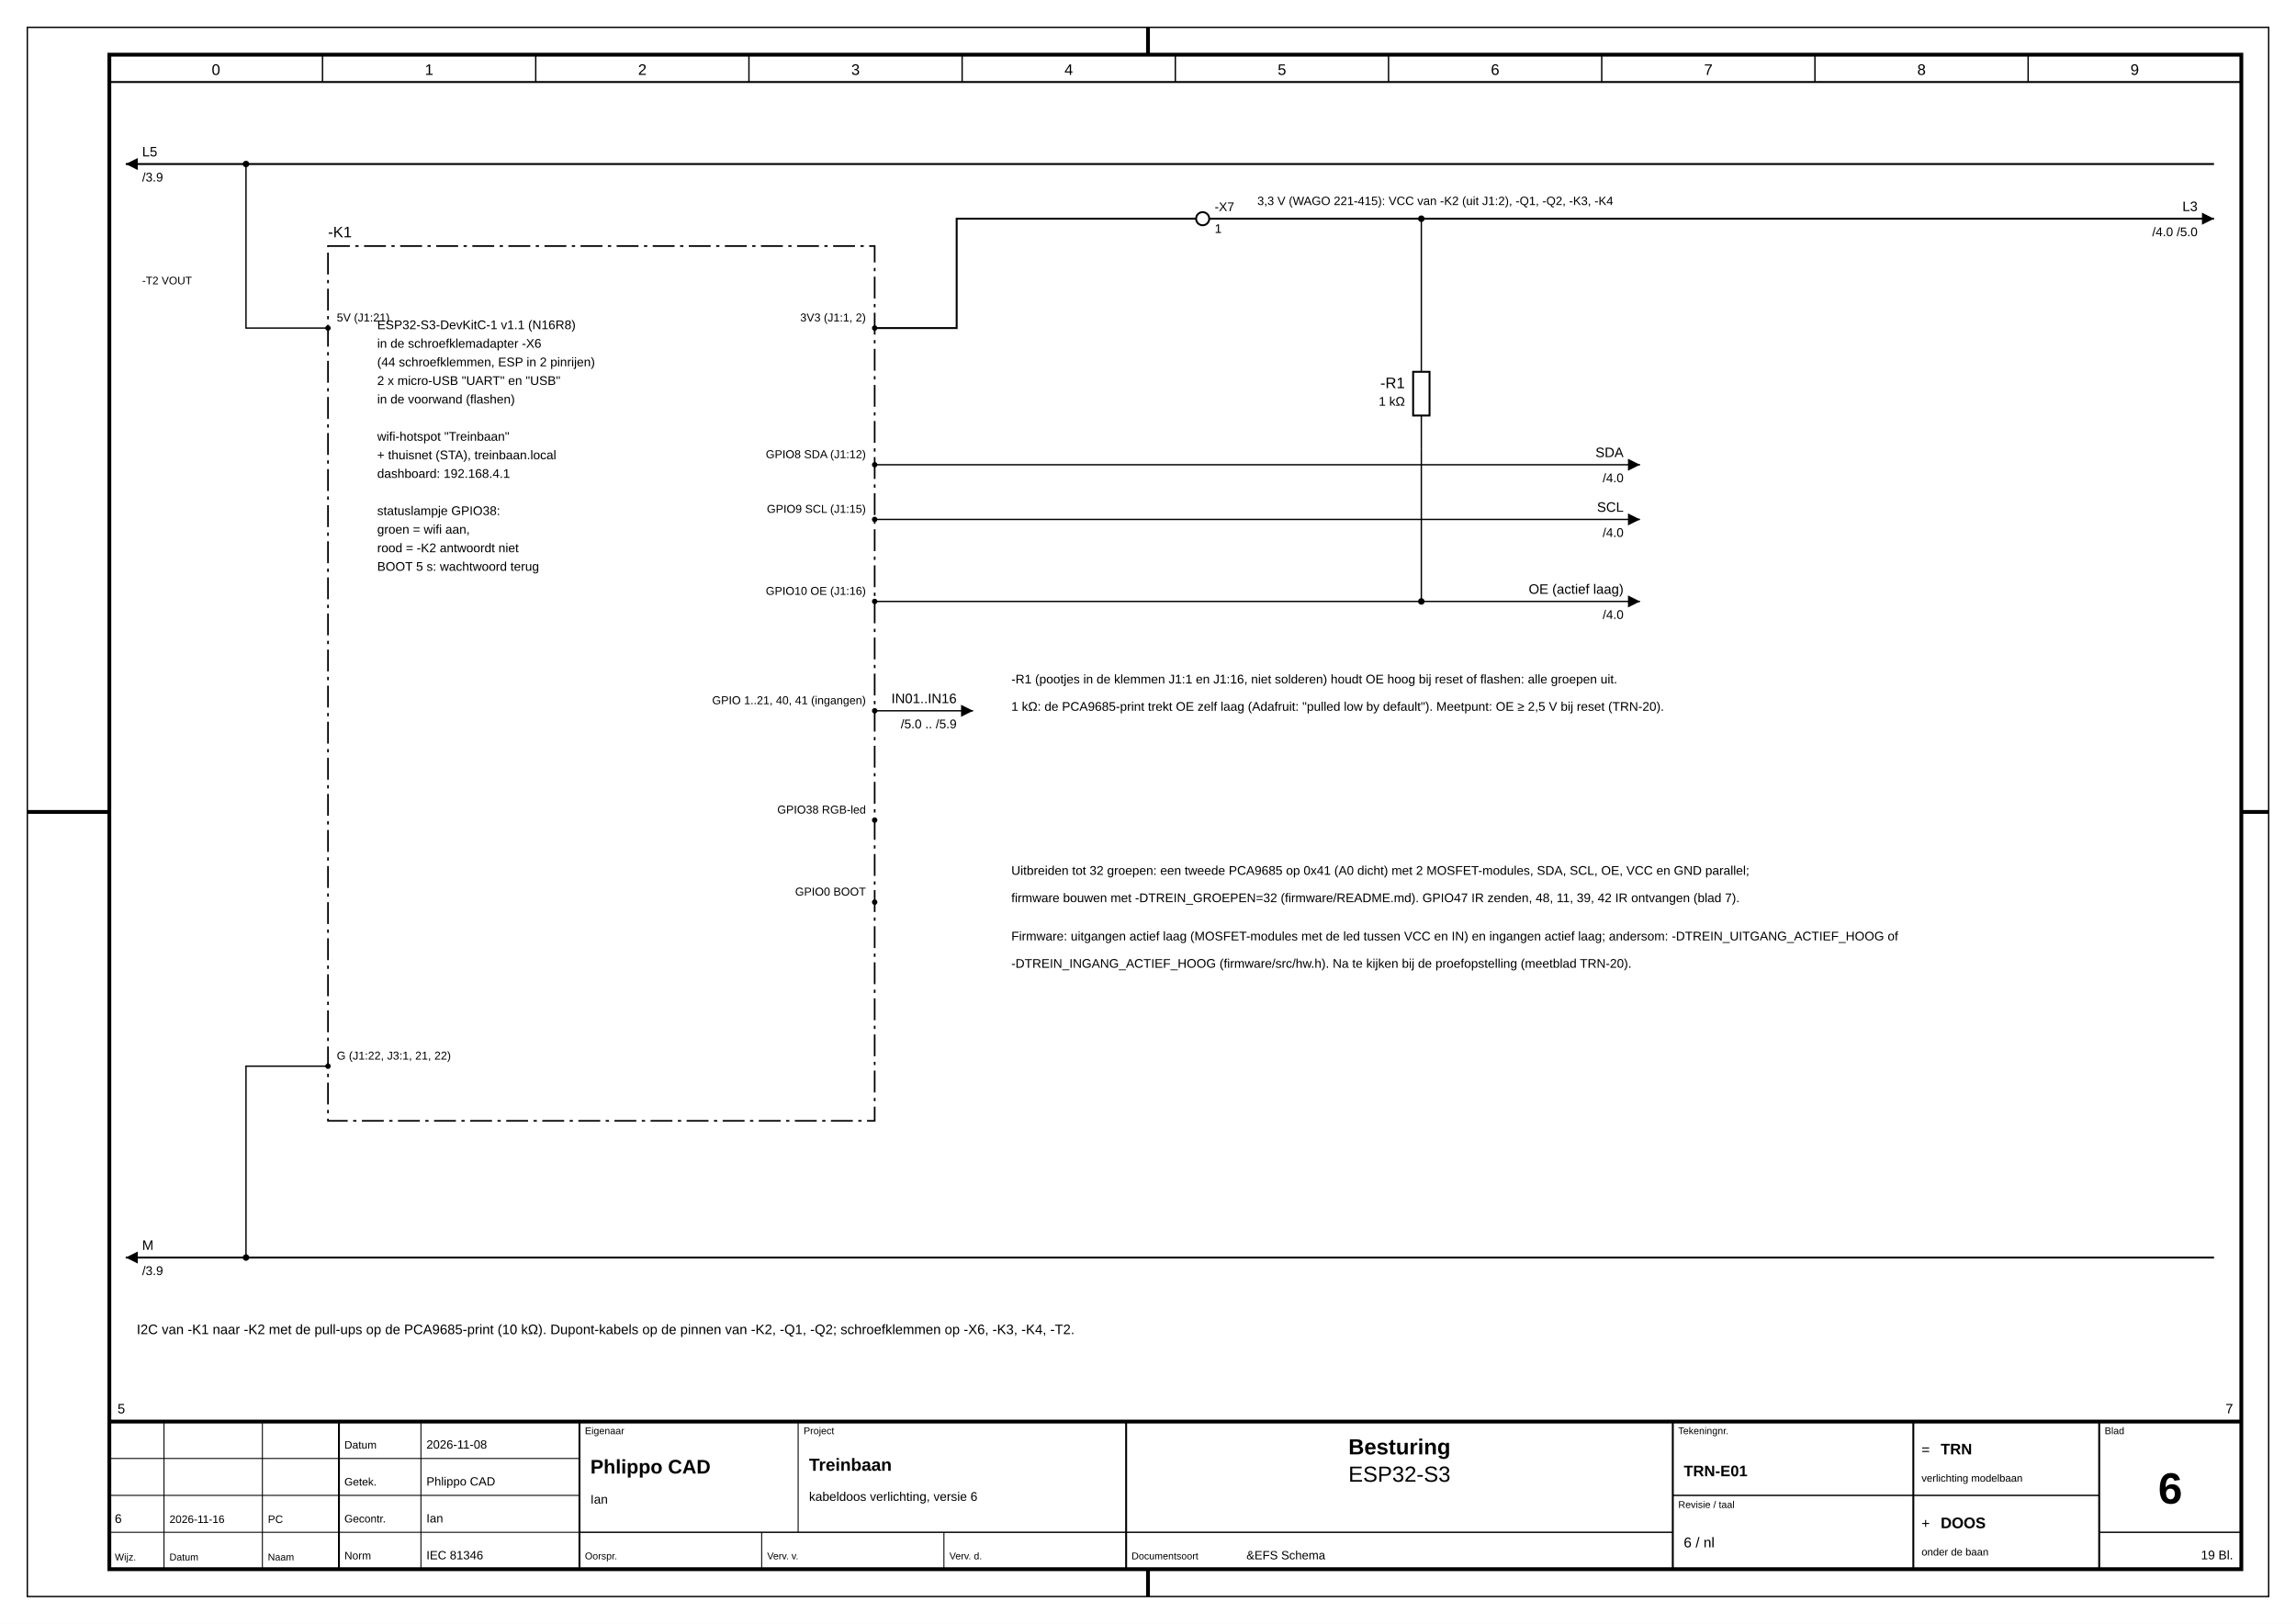
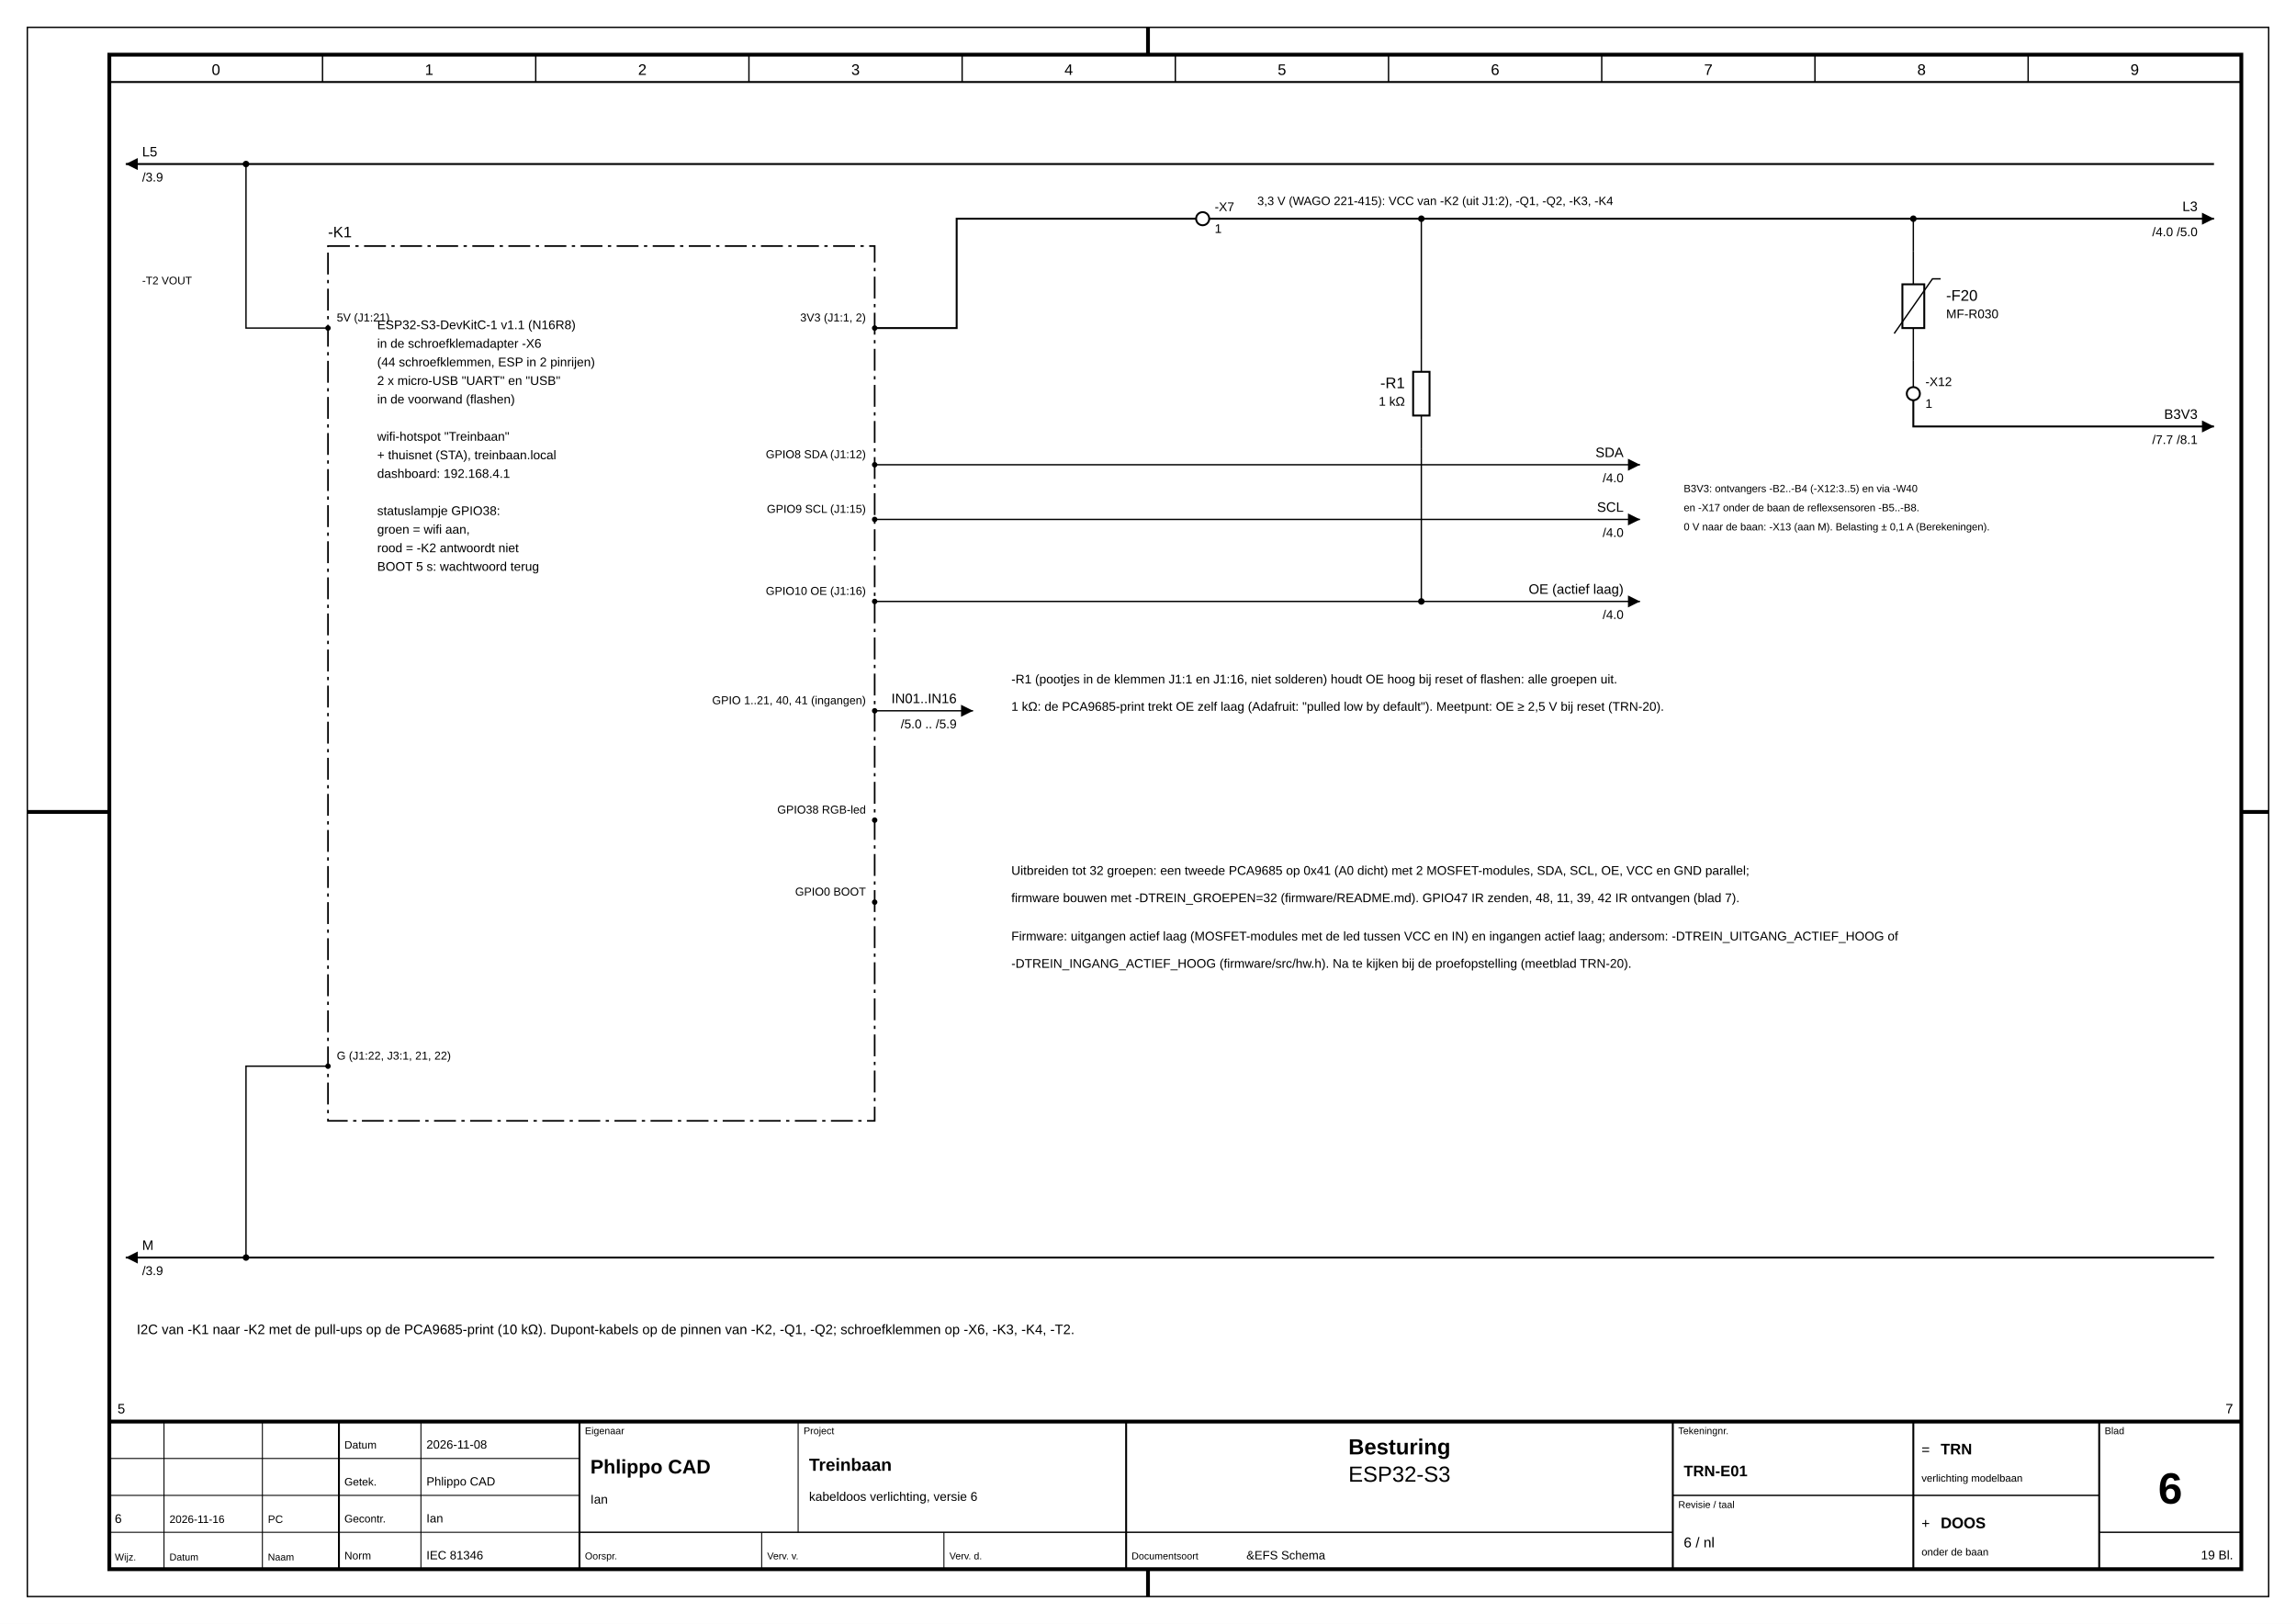
<svg xmlns="http://www.w3.org/2000/svg" viewBox="0 0 420 297" width="420mm" height="297mm" font-family="Arial, Helvetica, sans-serif">
  <rect width="420" height="297" fill="#fff" />
  <rect x="5" y="5" width="410" height="287" fill="none" stroke="#000" stroke-width="0.25" />
  <rect x="20" y="10" width="390" height="277" fill="none" stroke="#000" stroke-width="0.7" />
  <polyline points="210,5 210,10" fill="none" stroke="#000" stroke-width="0.7" />
  <polyline points="210,287 210,292" fill="none" stroke="#000" stroke-width="0.7" />
  <polyline points="5,148.5 20,148.5" fill="none" stroke="#000" stroke-width="0.7" />
  <polyline points="410,148.5 415,148.5" fill="none" stroke="#000" stroke-width="0.7" />
  <polyline points="20,15 410,15" fill="none" stroke="#000" stroke-width="0.35" />
  <text x="39.5" y="13.7" font-size="2.8" text-anchor="middle" fill="#000">0</text>
  <polyline points="59,10 59,15" fill="none" stroke="#000" stroke-width="0.25" />
  <text x="78.5" y="13.7" font-size="2.8" text-anchor="middle" fill="#000">1</text>
  <polyline points="98,10 98,15" fill="none" stroke="#000" stroke-width="0.25" />
  <text x="117.5" y="13.7" font-size="2.8" text-anchor="middle" fill="#000">2</text>
  <polyline points="137,10 137,15" fill="none" stroke="#000" stroke-width="0.25" />
  <text x="156.5" y="13.7" font-size="2.8" text-anchor="middle" fill="#000">3</text>
  <polyline points="176,10 176,15" fill="none" stroke="#000" stroke-width="0.25" />
  <text x="195.5" y="13.7" font-size="2.8" text-anchor="middle" fill="#000">4</text>
  <polyline points="215,10 215,15" fill="none" stroke="#000" stroke-width="0.25" />
  <text x="234.5" y="13.7" font-size="2.8" text-anchor="middle" fill="#000">5</text>
  <polyline points="254,10 254,15" fill="none" stroke="#000" stroke-width="0.25" />
  <text x="273.5" y="13.7" font-size="2.8" text-anchor="middle" fill="#000">6</text>
  <polyline points="293,10 293,15" fill="none" stroke="#000" stroke-width="0.25" />
  <text x="312.5" y="13.7" font-size="2.8" text-anchor="middle" fill="#000">7</text>
  <polyline points="332,10 332,15" fill="none" stroke="#000" stroke-width="0.25" />
  <text x="351.5" y="13.7" font-size="2.8" text-anchor="middle" fill="#000">8</text>
  <polyline points="371,10 371,15" fill="none" stroke="#000" stroke-width="0.25" />
  <text x="390.5" y="13.7" font-size="2.8" text-anchor="middle" fill="#000">9</text>
  <text x="21.5" y="258.5" font-size="2.5" text-anchor="start" fill="#000">5</text>
  <text x="408.5" y="258.5" font-size="2.5" text-anchor="end" fill="#000">7</text>
  <polyline points="20,260 410,260" fill="none" stroke="#000" stroke-width="0.7" />
  <polyline points="20,266.75 62,266.75" fill="none" stroke="#000" stroke-width="0.18" />
  <polyline points="20,273.5 62,273.5" fill="none" stroke="#000" stroke-width="0.18" />
  <polyline points="20,280.25 62,280.25" fill="none" stroke="#000" stroke-width="0.18" />
  <polyline points="30,260 30,287" fill="none" stroke="#000" stroke-width="0.18" />
  <polyline points="48,260 48,287" fill="none" stroke="#000" stroke-width="0.18" />
  <text x="21" y="285.4" font-size="1.8" text-anchor="start" fill="#000">Wijz.</text>
  <text x="31" y="285.4" font-size="1.8" text-anchor="start" fill="#000">Datum</text>
  <text x="49" y="285.4" font-size="1.8" text-anchor="start" fill="#000">Naam</text>
  <text x="21" y="278.55" font-size="2.3" text-anchor="start" fill="#000">6</text>
  <text x="31" y="278.55" font-size="2" text-anchor="start" fill="#000">2026-11-16</text>
  <text x="49" y="278.55" font-size="2" text-anchor="start" fill="#000">PC</text>
  <polyline points="62,260 62,287" fill="none" stroke="#000" stroke-width="0.35" />
  <polyline points="62,266.75 106,266.75" fill="none" stroke="#000" stroke-width="0.18" />
  <polyline points="62,273.5 106,273.5" fill="none" stroke="#000" stroke-width="0.18" />
  <polyline points="62,280.25 106,280.25" fill="none" stroke="#000" stroke-width="0.18" />
  <polyline points="77,260 77,287" fill="none" stroke="#000" stroke-width="0.18" />
  <text x="63" y="264.95" font-size="2" text-anchor="start" fill="#000">Datum</text>
  <text x="78" y="264.95" font-size="2.2" text-anchor="start" fill="#000">2026-11-08</text>
  <text x="63" y="271.7" font-size="2" text-anchor="start" fill="#000">Getek.</text>
  <text x="78" y="271.7" font-size="2.2" text-anchor="start" fill="#000">Phlippo CAD</text>
  <text x="63" y="278.45" font-size="2" text-anchor="start" fill="#000">Gecontr.</text>
  <text x="78" y="278.45" font-size="2.2" text-anchor="start" fill="#000">Ian</text>
  <text x="63" y="285.2" font-size="2" text-anchor="start" fill="#000">Norm</text>
  <text x="78" y="285.2" font-size="2.2" text-anchor="start" fill="#000">IEC 81346</text>
  <polyline points="106,260 106,287" fill="none" stroke="#000" stroke-width="0.35" />
  <polyline points="106,280.25 206,280.25" fill="none" stroke="#000" stroke-width="0.25" />
  <polyline points="146,260 146,280.25" fill="none" stroke="#000" stroke-width="0.18" />
  <text x="107" y="262.3" font-size="1.8" text-anchor="start" fill="#000">Eigenaar</text>
  <text x="108" y="269.5" font-size="3.6" text-anchor="start" fill="#000" font-weight="700">Phlippo CAD</text>
  <text x="108" y="275" font-size="2.3" text-anchor="start" fill="#000">Ian</text>
  <text x="147" y="262.3" font-size="1.8" text-anchor="start" fill="#000">Project</text>
  <text x="148" y="269" font-size="3.2" text-anchor="start" fill="#000" font-weight="700">Treinbaan</text>
  <text x="148" y="274.5" font-size="2.3" text-anchor="start" fill="#000">kabeldoos verlichting, versie 6</text>
  <text x="107" y="285.2" font-size="1.8" text-anchor="start" fill="#000">Oorspr.</text>
  <text x="118" y="285.2" font-size="2" text-anchor="start" fill="#000" />
  <polyline points="139.33,280.25 139.33,287" fill="none" stroke="#000" stroke-width="0.18" />
  <text x="140.33" y="285.2" font-size="1.8" text-anchor="start" fill="#000">Verv. v.</text>
  <text x="151.33" y="285.2" font-size="2" text-anchor="start" fill="#000" />
  <polyline points="172.67,280.25 172.67,287" fill="none" stroke="#000" stroke-width="0.18" />
  <text x="173.67" y="285.2" font-size="1.8" text-anchor="start" fill="#000">Verv. d.</text>
  <text x="184.67" y="285.2" font-size="2" text-anchor="start" fill="#000" />
  <polyline points="206,260 206,287" fill="none" stroke="#000" stroke-width="0.35" />
  <polyline points="206,280.25 306,280.25" fill="none" stroke="#000" stroke-width="0.25" />
  <text x="256" y="266" font-size="4" text-anchor="middle" fill="#000" font-weight="700">Besturing</text>
  <text x="256" y="271" font-size="4" text-anchor="middle" fill="#000">ESP32-S3</text>
  <text x="207" y="285.2" font-size="1.8" text-anchor="start" fill="#000">Documentsoort</text>
  <text x="228" y="285.2" font-size="2.2" text-anchor="start" fill="#000">&amp;EFS  Schema</text>
  <polyline points="306,260 306,287" fill="none" stroke="#000" stroke-width="0.35" />
  <polyline points="306,273.5 350,273.5" fill="none" stroke="#000" stroke-width="0.25" />
  <text x="307" y="262.3" font-size="1.8" text-anchor="start" fill="#000">Tekeningnr.</text>
  <text x="308" y="270" font-size="2.8" text-anchor="start" fill="#000" font-weight="700">TRN-E01</text>
  <text x="307" y="275.8" font-size="1.8" text-anchor="start" fill="#000">Revisie / taal</text>
  <text x="308" y="283" font-size="2.6" text-anchor="start" fill="#000">6 / nl</text>
  <polyline points="350,260 350,287" fill="none" stroke="#000" stroke-width="0.35" />
  <polyline points="350,273.5 384,273.5" fill="none" stroke="#000" stroke-width="0.25" />
  <text x="351.5" y="266" font-size="2.6" text-anchor="start" fill="#000">=</text>
  <text x="355" y="266" font-size="2.8" text-anchor="start" fill="#000" font-weight="700">TRN</text>
  <text x="351.5" y="271" font-size="1.9" text-anchor="start" fill="#000">verlichting modelbaan</text>
  <text x="351.5" y="279.5" font-size="2.6" text-anchor="start" fill="#000">+</text>
  <text x="355" y="279.5" font-size="2.8" text-anchor="start" fill="#000" font-weight="700">DOOS</text>
  <text x="351.5" y="284.5" font-size="1.9" text-anchor="start" fill="#000">onder de baan</text>
  <polyline points="384,260 384,287" fill="none" stroke="#000" stroke-width="0.35" />
  <polyline points="384,280.25 410,280.25" fill="none" stroke="#000" stroke-width="0.25" />
  <text x="385" y="262.3" font-size="1.8" text-anchor="start" fill="#000">Blad</text>
  <text x="397" y="275" font-size="8" text-anchor="middle" fill="#000" font-weight="700">6</text>
  <text x="408.5" y="285.2" font-size="2.3" text-anchor="end" fill="#000">19 Bl.</text>
  <polyline points="23,30 405,30" fill="none" stroke="#000" stroke-width="0.35" />
  <polygon points="23,30 25.2,28.9 25.2,31.1" fill="#000" />
  <text x="26" y="28.6" font-size="2.5" text-anchor="start" fill="#000">L5</text>
  <text x="26" y="33.2" font-size="2.3" text-anchor="start" fill="#000">/3.9</text>
  <polyline points="23,230 405,230" fill="none" stroke="#000" stroke-width="0.35" />
  <polygon points="23,230 25.2,228.9 25.2,231.1" fill="#000" />
  <text x="26" y="228.6" font-size="2.5" text-anchor="start" fill="#000">M</text>
  <text x="26" y="233.2" font-size="2.3" text-anchor="start" fill="#000">/3.9</text>
  <rect x="60" y="45" width="100" height="160" fill="none" stroke="#000" stroke-width="0.3" stroke-dasharray="4 1 0.6 1" />
  <text x="60" y="43.4" font-size="2.8" text-anchor="start" fill="#000">-K1</text>
  <text x="69" y="50" font-size="2.3" text-anchor="start" fill="#000" />
  <text x="69" y="53.4" font-size="2.3" text-anchor="start" fill="#000" />
  <text x="69" y="56.8" font-size="2.3" text-anchor="start" fill="#000" />
  <text x="69" y="60.2" font-size="2.3" text-anchor="start" fill="#000">ESP32-S3-DevKitC-1 v1.1 (N16R8)</text>
  <text x="69" y="63.6" font-size="2.3" text-anchor="start" fill="#000">in de schroefklemadapter -X6</text>
  <text x="69" y="67" font-size="2.3" text-anchor="start" fill="#000">(44 schroefklemmen, ESP in 2 pinrijen)</text>
  <text x="69" y="70.4" font-size="2.3" text-anchor="start" fill="#000">2 x micro-USB "UART" en "USB"</text>
  <text x="69" y="73.8" font-size="2.3" text-anchor="start" fill="#000">in de voorwand (flashen)</text>
  <text x="69" y="77.2" font-size="2.3" text-anchor="start" fill="#000" />
  <text x="69" y="80.6" font-size="2.3" text-anchor="start" fill="#000">wifi-hotspot "Treinbaan"</text>
  <text x="69" y="84" font-size="2.3" text-anchor="start" fill="#000">+ thuisnet (STA), treinbaan.local</text>
  <text x="69" y="87.4" font-size="2.3" text-anchor="start" fill="#000">dashboard: 192.168.4.1</text>
  <text x="69" y="90.8" font-size="2.3" text-anchor="start" fill="#000" />
  <text x="69" y="94.2" font-size="2.3" text-anchor="start" fill="#000">statuslampje GPIO38:</text>
  <text x="69" y="97.6" font-size="2.3" text-anchor="start" fill="#000">groen = wifi aan,</text>
  <text x="69" y="101" font-size="2.3" text-anchor="start" fill="#000">rood = -K2 antwoordt niet</text>
  <text x="69" y="104.4" font-size="2.3" text-anchor="start" fill="#000">BOOT 5 s: wachtwoord terug</text>
  <circle cx="60" cy="60" r="0.5" fill="#000" />
  <text x="61.6" y="58.8" font-size="2.1" text-anchor="start" fill="#000">5V (J1:21)</text>
  <circle cx="60" cy="195" r="0.5" fill="#000" />
  <text x="61.6" y="193.8" font-size="2.1" text-anchor="start" fill="#000">G (J1:22, J3:1, 21, 22)</text>
  <circle cx="160" cy="60" r="0.5" fill="#000" />
  <text x="158.4" y="58.8" font-size="2.1" text-anchor="end" fill="#000">3V3 (J1:1, 2)</text>
  <circle cx="160" cy="85" r="0.5" fill="#000" />
  <text x="158.4" y="83.8" font-size="2.1" text-anchor="end" fill="#000">GPIO8 SDA (J1:12)</text>
  <circle cx="160" cy="95" r="0.5" fill="#000" />
  <text x="158.4" y="93.8" font-size="2.1" text-anchor="end" fill="#000">GPIO9 SCL (J1:15)</text>
  <circle cx="160" cy="110" r="0.5" fill="#000" />
  <text x="158.4" y="108.8" font-size="2.1" text-anchor="end" fill="#000">GPIO10 OE (J1:16)</text>
  <circle cx="160" cy="130" r="0.5" fill="#000" />
  <text x="158.4" y="128.8" font-size="2.1" text-anchor="end" fill="#000">GPIO 1..21, 40, 41 (ingangen)</text>
  <circle cx="160" cy="150" r="0.5" fill="#000" />
  <text x="158.4" y="148.8" font-size="2.1" text-anchor="end" fill="#000">GPIO38 RGB-led</text>
  <circle cx="160" cy="165" r="0.5" fill="#000" />
  <text x="158.4" y="163.8" font-size="2.1" text-anchor="end" fill="#000">GPIO0 BOOT</text>
  <circle cx="45" cy="30" r="0.6" fill="#000" />
  <polyline points="45,30 45,60 60,60" fill="none" stroke="#000" stroke-width="0.25" />
  <polyline points="60,195 45,195 45,230" fill="none" stroke="#000" stroke-width="0.25" />
  <circle cx="45" cy="230" r="0.6" fill="#000" />
  <text x="26" y="52" font-size="2" text-anchor="start" fill="#000">-T2 VOUT</text>
  <polyline points="160,60 175,60 175,40 218.8,40" fill="none" stroke="#000" stroke-width="0.35" />
  <circle cx="220" cy="40" r="1.2" fill="#fff" stroke="#000" stroke-width="0.35" />
  <text x="222.2" y="38.6" font-size="2.3" text-anchor="start" fill="#000">-X7</text>
  <text x="222.2" y="42.6" font-size="2.3" text-anchor="start" fill="#000">1</text>
  <polyline points="221.2,40 405,40" fill="none" stroke="#000" stroke-width="0.35" />
  <polygon points="405,40 402.8,38.9 402.8,41.1" fill="#000" />
  <text x="402" y="38.6" font-size="2.5" text-anchor="end" fill="#000">L3</text>
  <text x="402" y="43.2" font-size="2.3" text-anchor="end" fill="#000">/4.0  /5.0</text>
  <text x="230" y="37.5" font-size="2.2" text-anchor="start" fill="#000">3,3 V (WAGO 221-415): VCC van -K2 (uit J1:2), -Q1, -Q2, -K3, -K4</text>
+   <circle cx="350" cy="40" r="0.6" fill="#000" />
+   <polyline points="350,40 350,46" fill="none" stroke="#000" stroke-width="0.25" />
+   <polyline points="350,46 350,52" fill="none" stroke="#000" stroke-width="0.25" />
+   <rect x="348" y="52" width="4" height="8" fill="none" stroke="#000" stroke-width="0.35" />
+   <polyline points="346.5,61 353.5,51 355,51" fill="none" stroke="#000" stroke-width="0.25" />
+   <polyline points="350,60 350,66" fill="none" stroke="#000" stroke-width="0.25" />
+   <text x="356" y="55" font-size="2.8" text-anchor="start" fill="#000">-F20</text>
+   <text x="356" y="58.2" font-size="2.3" text-anchor="start" fill="#000">MF-R030</text>
+   <polyline points="350,66 350,70.8" fill="none" stroke="#000" stroke-width="0.25" />
+   <circle cx="350" cy="72" r="1.2" fill="#fff" stroke="#000" stroke-width="0.35" />
+   <text x="352.2" y="70.6" font-size="2.3" text-anchor="start" fill="#000">-X12</text>
+   <text x="352.2" y="74.6" font-size="2.3" text-anchor="start" fill="#000">1</text>
+   <polyline points="350,73.2 350,78 405,78" fill="none" stroke="#000" stroke-width="0.35" />
+   <polygon points="405,78 402.8,76.9 402.8,79.1" fill="#000" />
+   <text x="402" y="76.6" font-size="2.5" text-anchor="end" fill="#000">B3V3</text>
+   <text x="402" y="81.2" font-size="2.3" text-anchor="end" fill="#000">/7.7  /8.1</text>
+   <text x="308" y="90" font-size="1.9" text-anchor="start" fill="#000">B3V3: ontvangers -B2..-B4 (-X12:3..5) en via -W40</text>
+   <text x="308" y="93.5" font-size="1.9" text-anchor="start" fill="#000">en -X17 onder de baan de reflexsensoren -B5..-B8.</text>
+   <text x="308" y="97" font-size="1.9" text-anchor="start" fill="#000">0 V naar de baan: -X13 (aan M). Belasting ± 0,1 A (Berekeningen).</text>
  <polyline points="160,85 300,85" fill="none" stroke="#000" stroke-width="0.25" />
  <polyline points="160,95 300,95" fill="none" stroke="#000" stroke-width="0.25" />
  <polygon points="300,85 297.8,83.9 297.8,86.1" fill="#000" />
  <text x="297" y="83.6" font-size="2.5" text-anchor="end" fill="#000">SDA</text>
  <text x="297" y="88.2" font-size="2.3" text-anchor="end" fill="#000">/4.0</text>
  <polygon points="300,95 297.8,93.9 297.8,96.1" fill="#000" />
  <text x="297" y="93.6" font-size="2.5" text-anchor="end" fill="#000">SCL</text>
  <text x="297" y="98.2" font-size="2.3" text-anchor="end" fill="#000">/4.0</text>
  <polyline points="160,110 300,110" fill="none" stroke="#000" stroke-width="0.25" />
  <polygon points="300,110 297.8,108.9 297.8,111.1" fill="#000" />
  <text x="297" y="108.6" font-size="2.5" text-anchor="end" fill="#000">OE (actief laag)</text>
  <text x="297" y="113.2" font-size="2.3" text-anchor="end" fill="#000">/4.0</text>
  <circle cx="260" cy="40" r="0.6" fill="#000" />
  <polyline points="260,40 260,62" fill="none" stroke="#000" stroke-width="0.25" />
  <polyline points="260,62 260,68" fill="none" stroke="#000" stroke-width="0.25" />
  <rect x="258.5" y="68" width="3" height="8" fill="none" stroke="#000" stroke-width="0.35" />
  <polyline points="260,76 260,82" fill="none" stroke="#000" stroke-width="0.25" />
  <text x="257" y="71" font-size="2.8" text-anchor="end" fill="#000">-R1</text>
  <text x="257" y="74.2" font-size="2.3" text-anchor="end" fill="#000">1 kΩ</text>
  <polyline points="260,82 260,110" fill="none" stroke="#000" stroke-width="0.25" />
  <circle cx="260" cy="110" r="0.6" fill="#000" />
  <text x="185" y="125" font-size="2.3" text-anchor="start" fill="#000">-R1 (pootjes in de klemmen J1:1 en J1:16, niet solderen) houdt OE hoog bij reset of flashen: alle groepen uit.</text>
  <text x="185" y="130" font-size="2.3" text-anchor="start" fill="#000">1 kΩ: de PCA9685-print trekt OE zelf laag (Adafruit: "pulled low by default"). Meetpunt: OE ≥ 2,5 V bij reset (TRN-20).</text>
  <polyline points="160,130 178,130" fill="none" stroke="#000" stroke-width="0.25" />
  <polygon points="178,130 175.8,128.9 175.8,131.1" fill="#000" />
  <text x="175" y="128.6" font-size="2.5" text-anchor="end" fill="#000">IN01..IN16</text>
  <text x="175" y="133.2" font-size="2.3" text-anchor="end" fill="#000">/5.0 .. /5.9</text>
  <text x="185" y="160" font-size="2.3" text-anchor="start" fill="#000">Uitbreiden tot 32 groepen: een tweede PCA9685 op 0x41 (A0 dicht) met 2 MOSFET-modules, SDA, SCL, OE, VCC en GND parallel;</text>
  <text x="185" y="165" font-size="2.3" text-anchor="start" fill="#000">firmware bouwen met -DTREIN_GROEPEN=32 (firmware/README.md). GPIO47 IR zenden, 48, 11, 39, 42 IR ontvangen (blad 7).</text>
  <text x="185" y="172" font-size="2.3" text-anchor="start" fill="#000">Firmware: uitgangen actief laag (MOSFET-modules met de led tussen VCC en IN) en ingangen actief laag; andersom: -DTREIN_UITGANG_ACTIEF_HOOG of</text>
  <text x="185" y="177" font-size="2.3" text-anchor="start" fill="#000">-DTREIN_INGANG_ACTIEF_HOOG (firmware/src/hw.h). Na te kijken bij de proefopstelling (meetblad TRN-20).</text>
  <text x="25" y="244" font-size="2.5" text-anchor="start" fill="#000">I2C van -K1 naar -K2 met de pull-ups op de PCA9685-print (10 kΩ). Dupont-kabels op de pinnen van -K2, -Q1, -Q2; schroefklemmen op -X6, -K3, -K4, -T2.</text>
</svg>
